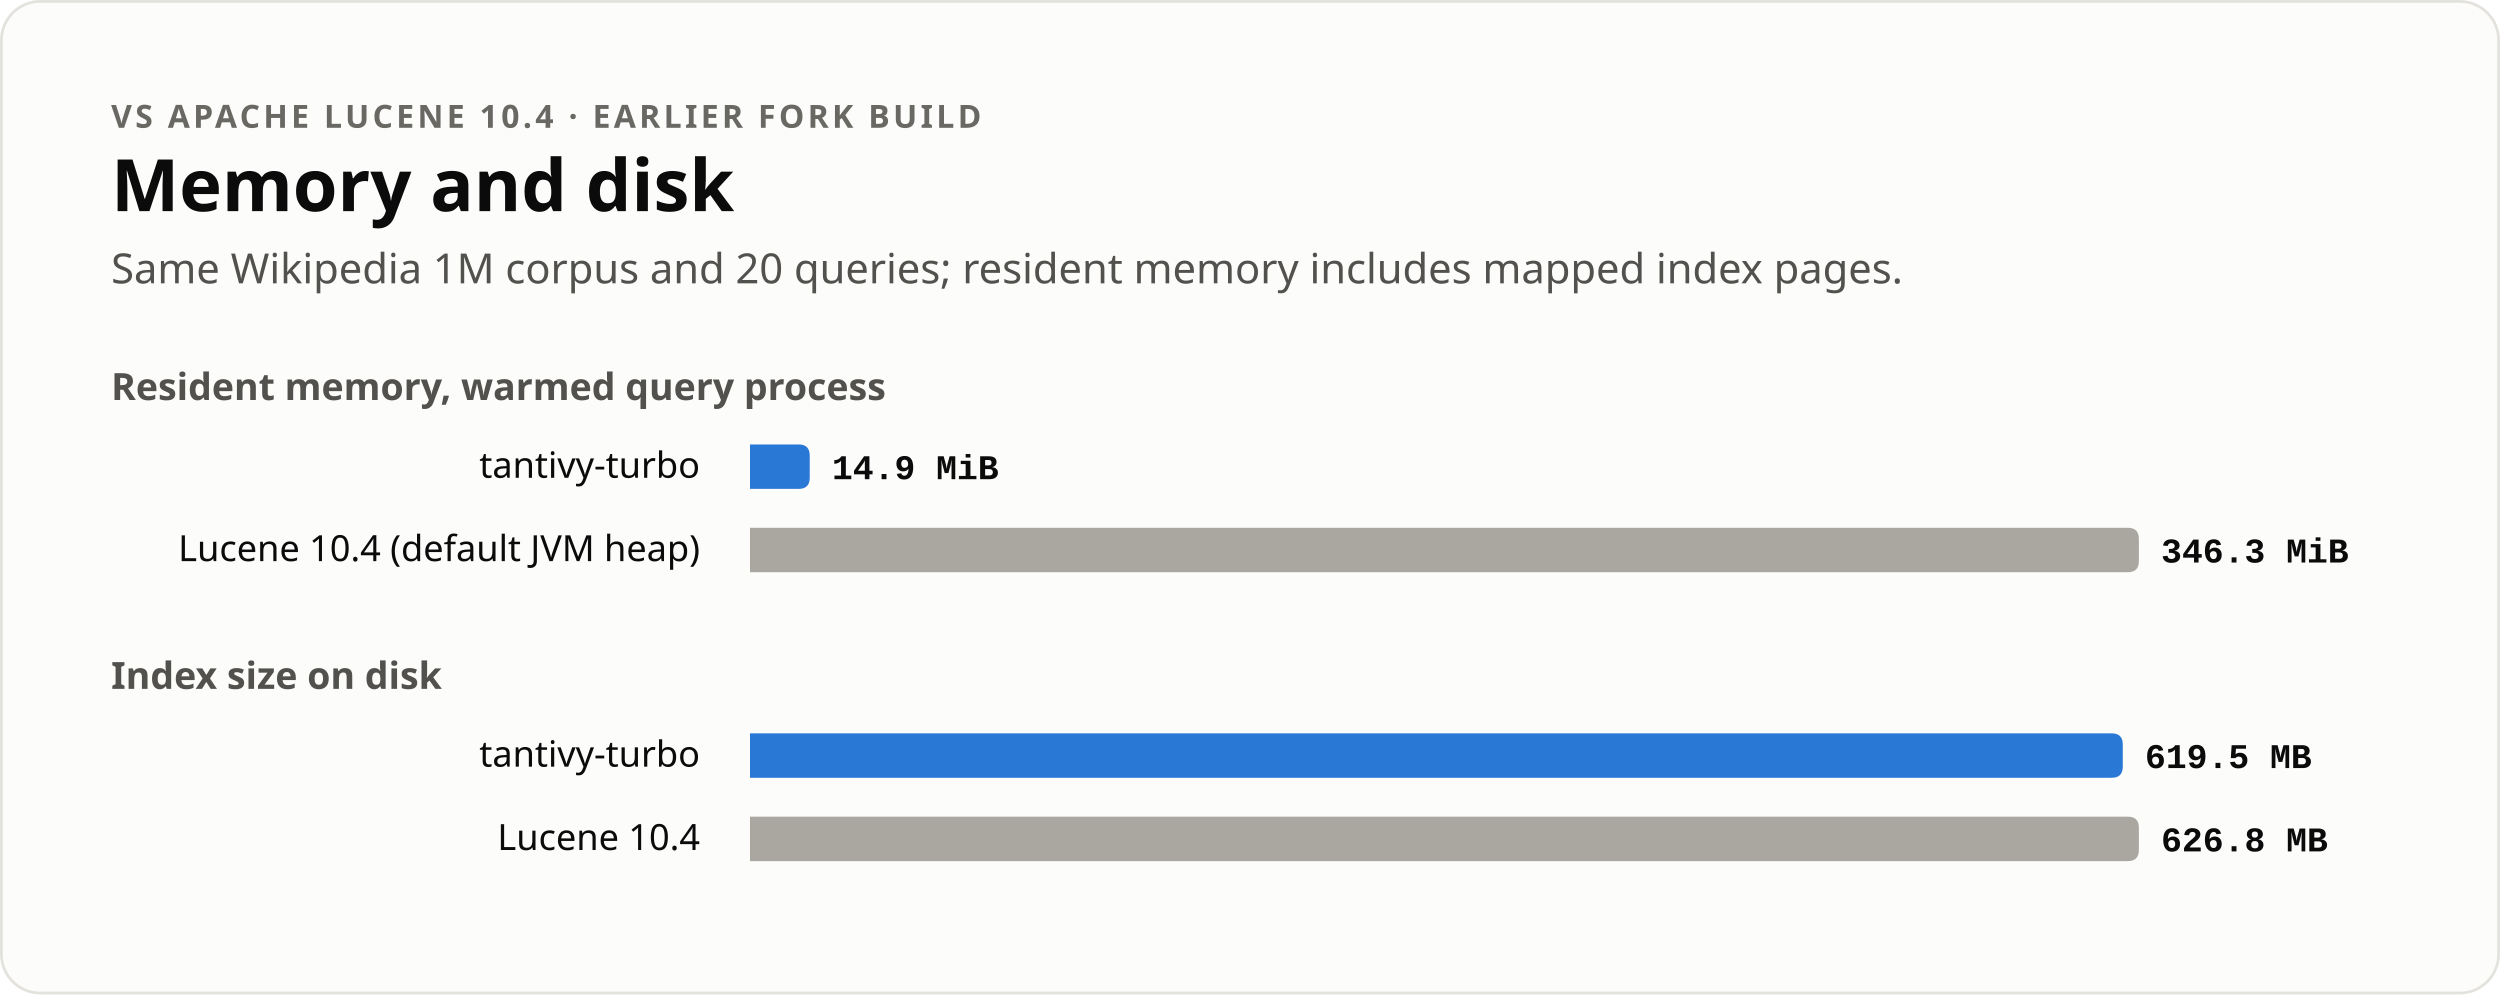
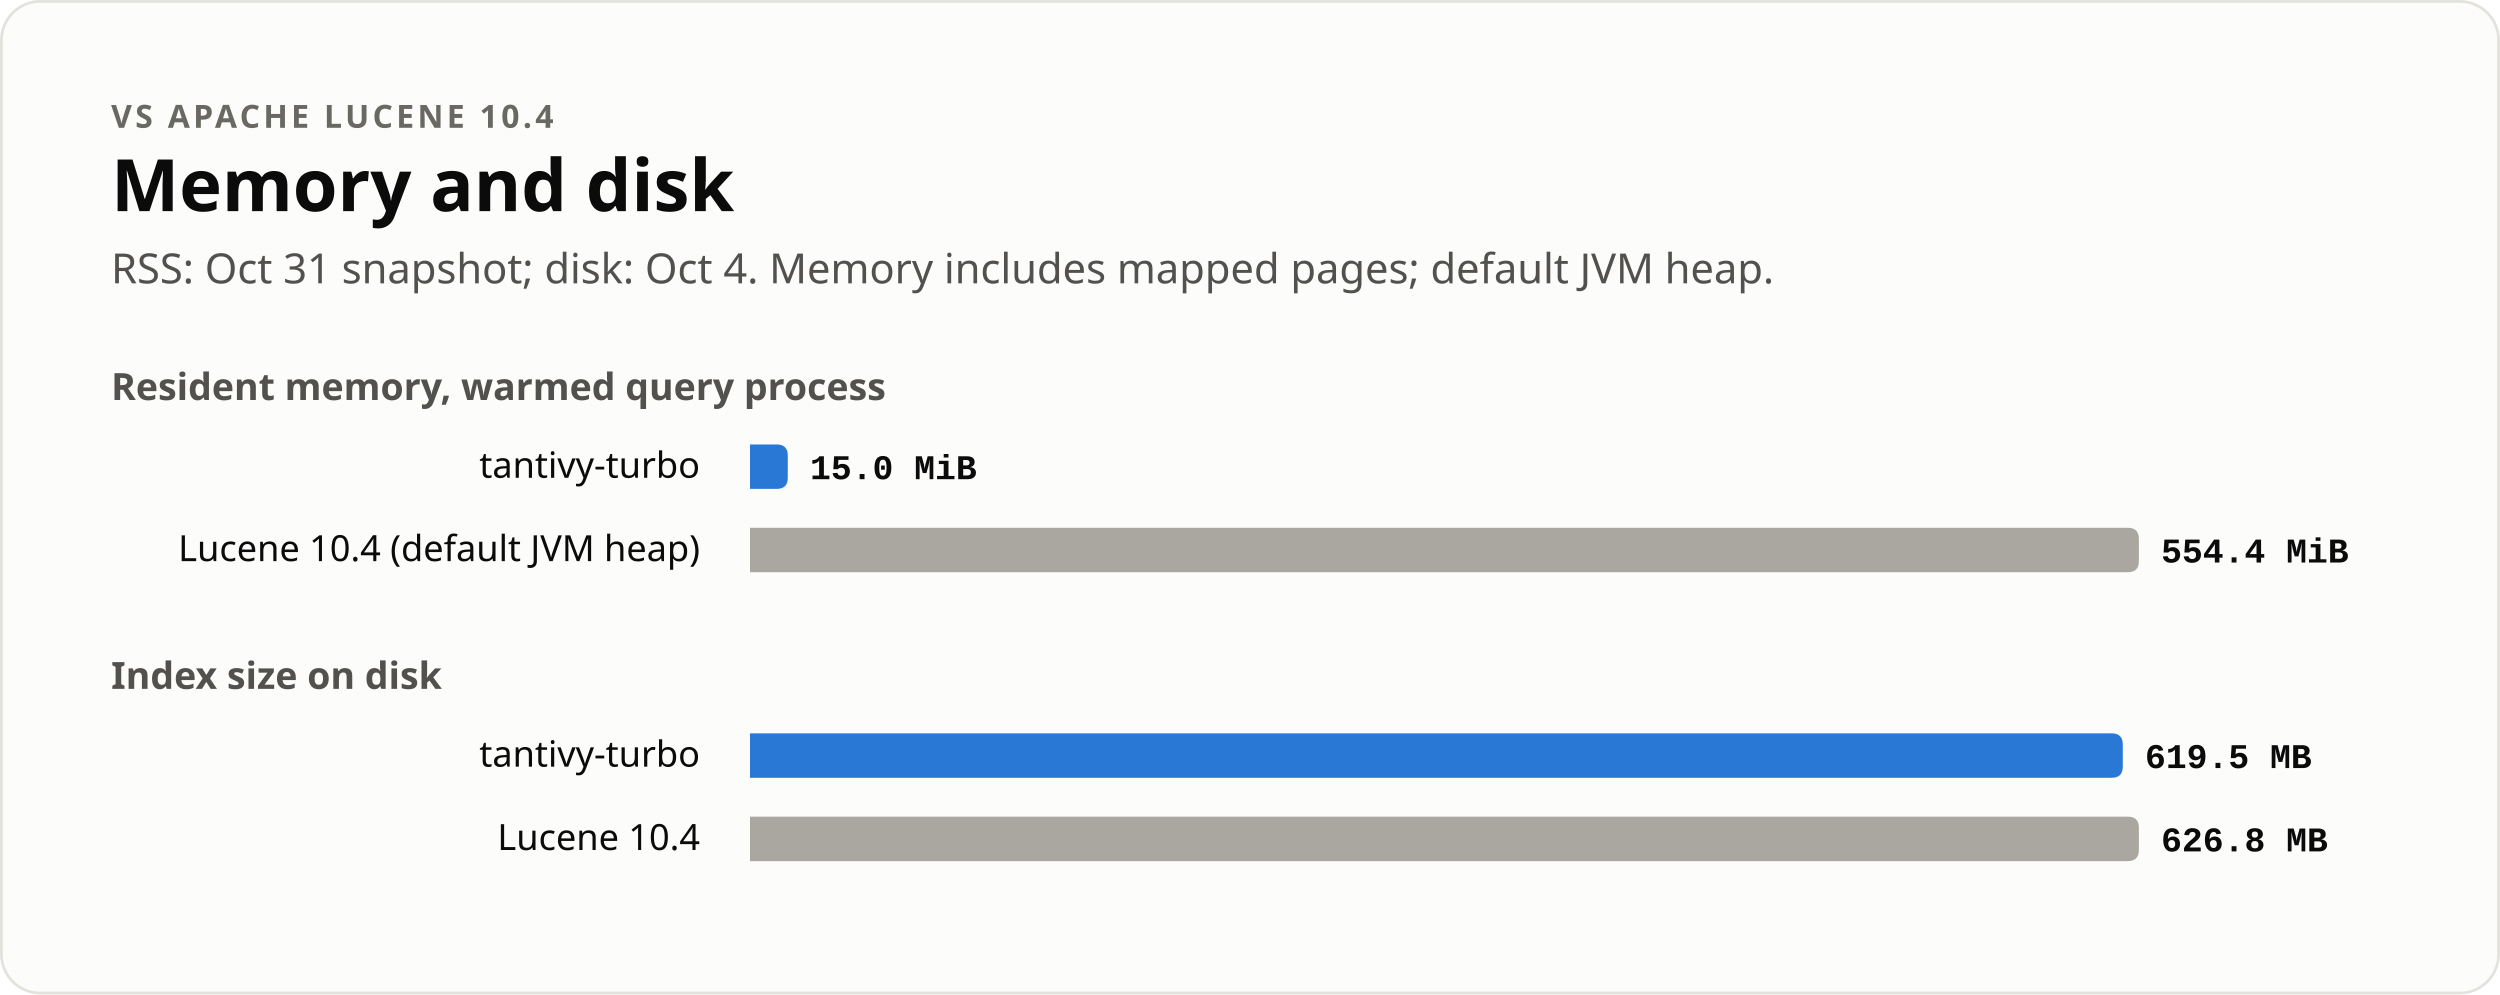
<svg xmlns="http://www.w3.org/2000/svg" width="900" height="358" viewBox="0 0 900 358" role="img" aria-labelledby="chart-title chart-description">
  <rect x="0.5" y="0.5" width="899" height="357" rx="14" fill="#fcfcfb" stroke="#e4e2dd" />
-   <text x="40.0" y="46.0" font-size="11.5" font-weight="600" fill="#696863" text-anchor="start" letter-spacing="1.2" font-family="-apple-system, BlinkMacSystemFont, 'Segoe UI', 'Noto Sans', Helvetica, Arial, sans-serif">VS APACHE LUCENE 10.4 · EARLIER FORK BUILD</text>
+   <text x="40.0" y="46.0" font-size="11.5" font-weight="600" fill="#696863" text-anchor="start" letter-spacing="1.2" font-family="-apple-system, BlinkMacSystemFont, 'Segoe UI', 'Noto Sans', Helvetica, Arial, sans-serif">VS APACHE LUCENE 10.4</text>
  <text x="40.0" y="76.0" font-size="26" font-weight="700" fill="#0b0b0b" text-anchor="start" font-family="-apple-system, BlinkMacSystemFont, 'Segoe UI', 'Noto Sans', Helvetica, Arial, sans-serif">Memory and disk</text>
-   <text x="40.0" y="102.0" font-size="15" font-weight="400" fill="#52514e" text-anchor="start" font-family="-apple-system, BlinkMacSystemFont, 'Segoe UI', 'Noto Sans', Helvetica, Arial, sans-serif">Same Wikipedia 1M corpus and 20 queries; resident memory includes mapped index pages.</text>
+   <text x="40.0" y="102.0" font-size="15" font-weight="400" fill="#52514e" text-anchor="start" font-family="-apple-system, BlinkMacSystemFont, 'Segoe UI', 'Noto Sans', Helvetica, Arial, sans-serif">RSS: Oct 31 snapshot; disk: Oct 4. Memory includes mapped pages; default JVM heap.</text>
  <text x="40.0" y="144.0" font-size="13.5" font-weight="600" fill="#52514e" text-anchor="start" font-family="-apple-system, BlinkMacSystemFont, 'Segoe UI', 'Noto Sans', Helvetica, Arial, sans-serif">Resident memory, warmed query process</text>
  <text x="252.0" y="172.0" font-size="13" font-weight="400" fill="#0b0b0b" text-anchor="end" font-family="-apple-system, BlinkMacSystemFont, 'Segoe UI', 'Noto Sans', Helvetica, Arial, sans-serif">tantivy-turbo</text>
-   <path d="M270.0,160.0 H287.5 Q291.5,160.0 291.5,164.0 V172.0 Q291.5,176.0 287.5,176.0 H270.0 Z" fill="#2a78d6" />
-   <text x="299.5" y="172.5" font-size="12.5" font-weight="600" fill="#0b0b0b" text-anchor="start" font-family="ui-monospace, SFMono-Regular, 'SF Mono', Menlo, Consolas, 'Liberation Mono', monospace">14.9 MiB</text>
+   <path d="M270.0,160.0 H279.6 Q283.6,160.0 283.6,164.0 V172.0 Q283.6,176.0 279.6,176.0 H270.0 Z" fill="#2a78d6" />
+   <text x="291.6" y="172.5" font-size="12.5" font-weight="600" fill="#0b0b0b" text-anchor="start" font-family="ui-monospace, SFMono-Regular, 'SF Mono', Menlo, Consolas, 'Liberation Mono', monospace">15.0 MiB</text>
  <text x="252.0" y="202.0" font-size="13" font-weight="400" fill="#0b0b0b" text-anchor="end" font-family="-apple-system, BlinkMacSystemFont, 'Segoe UI', 'Noto Sans', Helvetica, Arial, sans-serif">Lucene 10.4 (default JVM heap)</text>
  <path d="M270.0,190.0 H766.0 Q770.0,190.0 770.0,194.0 V202.0 Q770.0,206.0 766.0,206.0 H270.0 Z" fill="#a9a7a0" />
-   <text x="778.0" y="202.5" font-size="12.5" font-weight="600" fill="#0b0b0b" text-anchor="start" font-family="ui-monospace, SFMono-Regular, 'SF Mono', Menlo, Consolas, 'Liberation Mono', monospace">346.3 MiB</text>
+   <text x="778.0" y="202.5" font-size="12.5" font-weight="600" fill="#0b0b0b" text-anchor="start" font-family="ui-monospace, SFMono-Regular, 'SF Mono', Menlo, Consolas, 'Liberation Mono', monospace">554.4 MiB</text>
  <text x="40.0" y="248.0" font-size="13.5" font-weight="600" fill="#52514e" text-anchor="start" font-family="-apple-system, BlinkMacSystemFont, 'Segoe UI', 'Noto Sans', Helvetica, Arial, sans-serif">Index size on disk</text>
  <text x="252.0" y="276.0" font-size="13" font-weight="400" fill="#0b0b0b" text-anchor="end" font-family="-apple-system, BlinkMacSystemFont, 'Segoe UI', 'Noto Sans', Helvetica, Arial, sans-serif">tantivy-turbo</text>
  <path d="M270.0,264.0 H760.2 Q764.2,264.0 764.2,268.0 V276.0 Q764.2,280.0 760.2,280.0 H270.0 Z" fill="#2a78d6" />
  <text x="772.2" y="276.5" font-size="12.5" font-weight="600" fill="#0b0b0b" text-anchor="start" font-family="ui-monospace, SFMono-Regular, 'SF Mono', Menlo, Consolas, 'Liberation Mono', monospace">619.5 MB</text>
  <text x="252.0" y="306.0" font-size="13" font-weight="400" fill="#0b0b0b" text-anchor="end" font-family="-apple-system, BlinkMacSystemFont, 'Segoe UI', 'Noto Sans', Helvetica, Arial, sans-serif">Lucene 10.4</text>
  <path d="M270.0,294.0 H766.0 Q770.0,294.0 770.0,298.0 V306.0 Q770.0,310.0 766.0,310.0 H270.0 Z" fill="#a9a7a0" />
  <text x="778.0" y="306.5" font-size="12.5" font-weight="600" fill="#0b0b0b" text-anchor="start" font-family="ui-monospace, SFMono-Regular, 'SF Mono', Menlo, Consolas, 'Liberation Mono', monospace">626.8 MB</text>
</svg>
